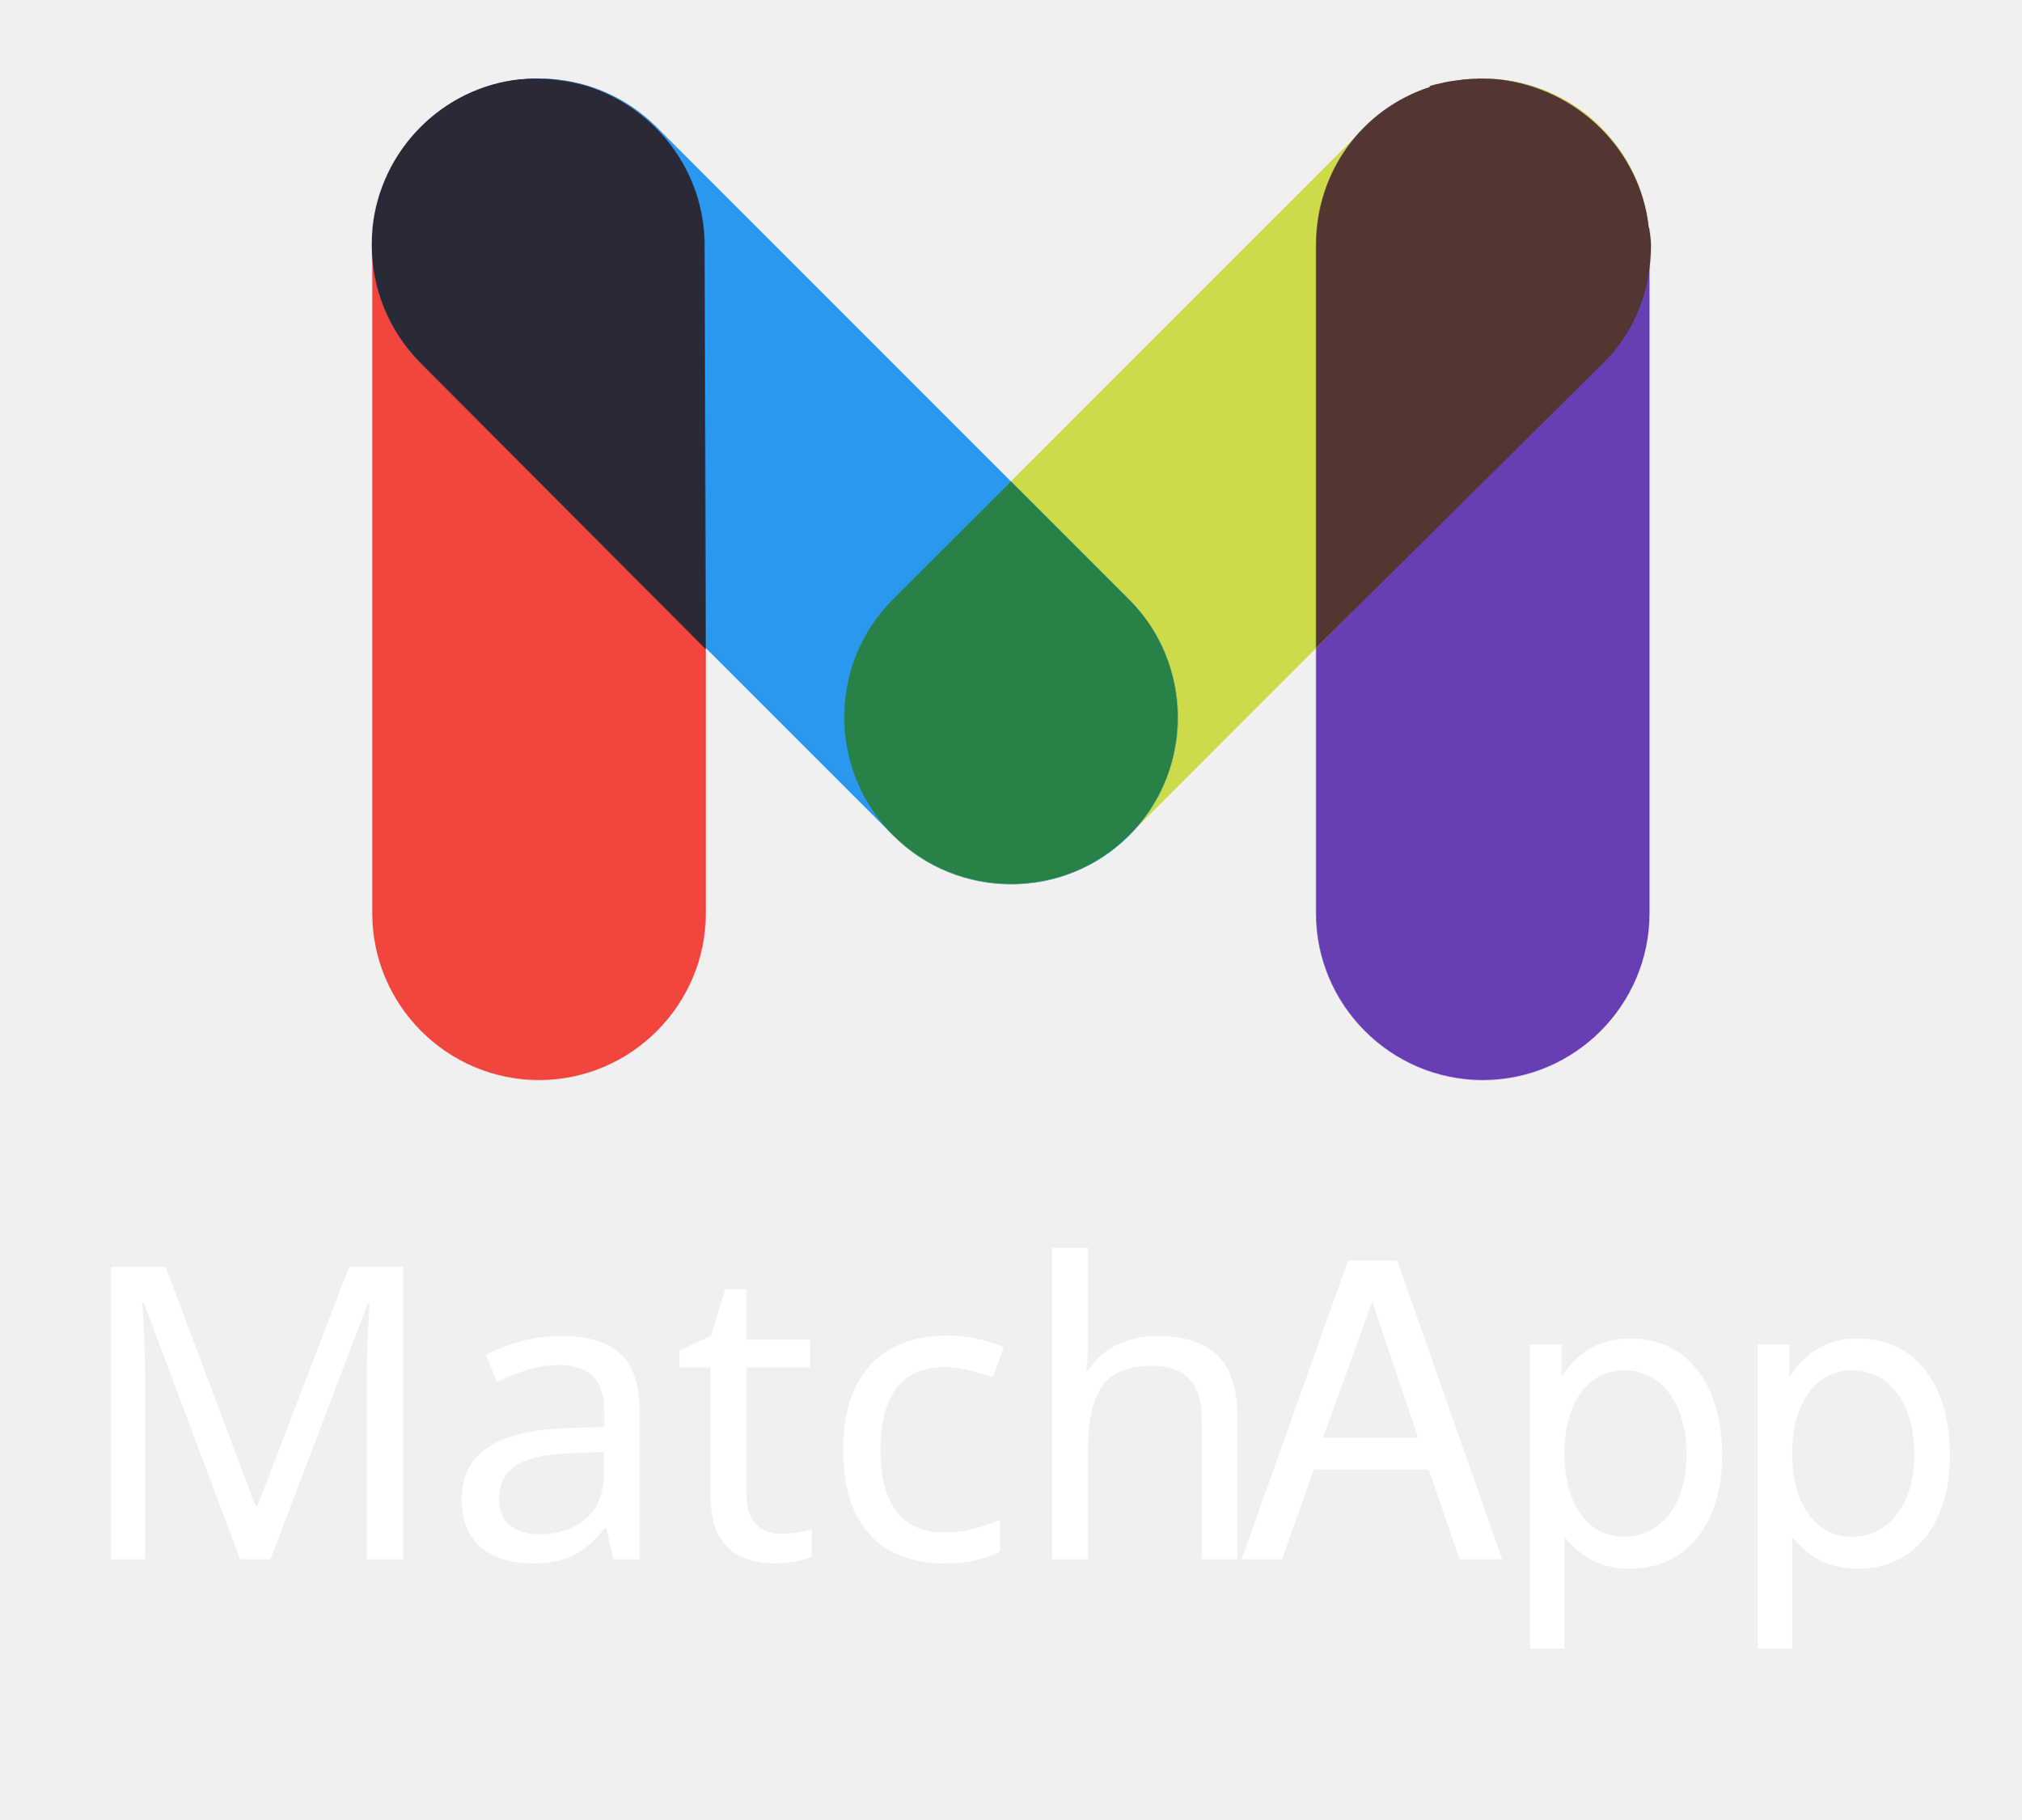
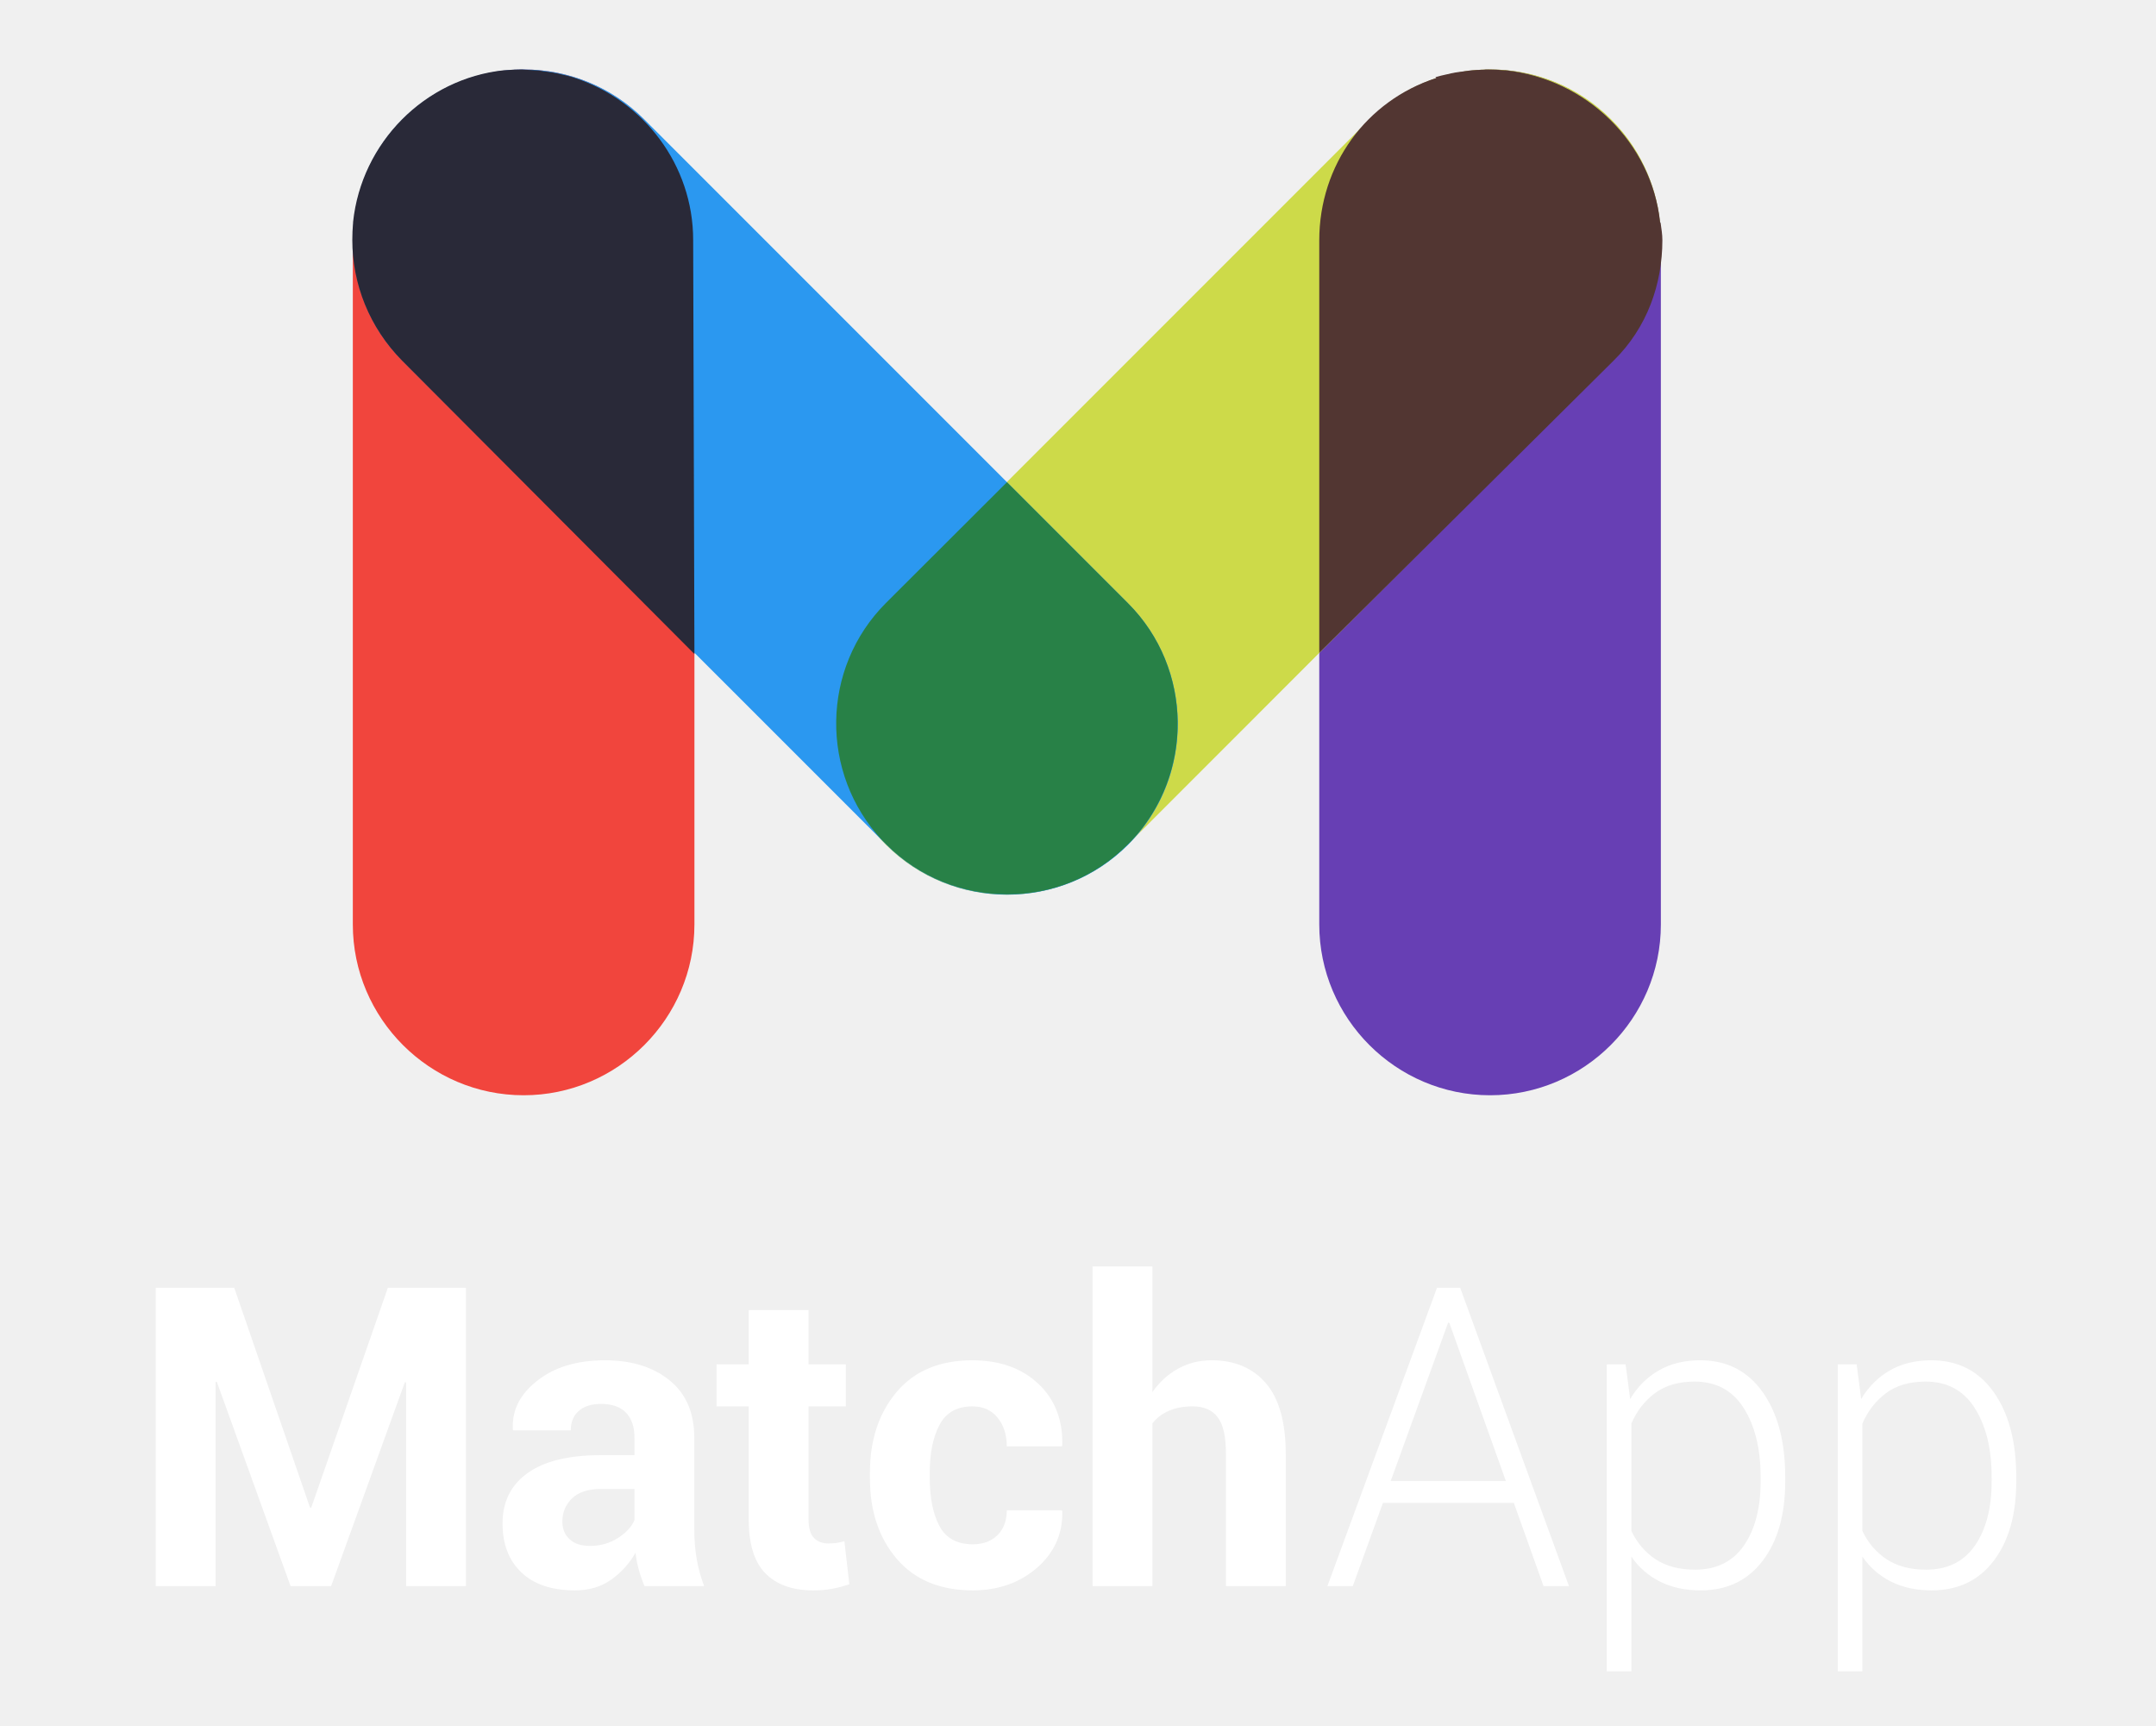
- <svg xmlns="http://www.w3.org/2000/svg" width="566.93" height="510.24" viewBox="0 0 566.93 510.24">
-   <path fill="#F1453D" d="M151.194 302.937c-25.744 0-46.782-21.039-46.782-46.783V68.815c0-25.744 21.038-46.783 46.782-46.783 25.744 0 46.783 21.039 46.783 46.783v187.338c.001 25.744-21.039 46.784-46.783 46.784z" />
-   <path fill="#673FB4" d="M415.904 302.937c25.744 0 46.782-21.039 46.782-46.783V68.815c0-25.744-21.038-46.783-46.782-46.783-25.744 0-46.782 21.039-46.782 46.783v187.338c0 25.744 21.038 46.784 46.782 46.784z" />
-   <path fill="#CDDA49" d="M250.435 234.354c18.201 18.201 47.959 18.201 66.16 0l132.459-132.527c18.2-18.201 18.2-47.959 0-66.16-18.201-18.201-47.959-18.201-66.16 0L250.435 168.125c-18.202 18.201-18.202 48.028 0 66.229z" />
-   <path fill="#2B98F0" d="M316.733 234.354c-18.201 18.201-47.959 18.201-66.16 0L118.045 101.826c-18.2-18.201-18.2-47.959 0-66.16 18.201-18.201 47.96-18.201 66.16 0l132.459 132.458c18.271 18.202 18.271 48.029.069 66.23z" />
-   <path fill="#292938" d="M165.382 24.386c-.277-.069-.554-.208-.831-.277a38.806 38.806 0 0 0-3.045-.761 10.634 10.634 0 0 0-1.592-.346c-.83-.208-1.729-.277-2.63-.415-.622-.069-1.314-.208-1.938-.277-1.245-.139-2.491-.139-3.806-.208-.277 0-.554-.069-.831-.069-1.592 0-3.184.069-4.706.208h-.207c-21.661 2.284-39.032 19.793-41.315 41.592v.208a52.126 52.126 0 0 0-.208 4.706c0 11.973 4.637 23.945 13.703 33.08l80.001 80.278-.347-113.358c.001-20.624-13.632-38.202-32.248-44.361z" />
-   <path fill="#523632" d="M449.677 101.826c9.273-9.066 13.426-21.038 13.426-33.08 0-1.592-.277-3.184-.484-4.706 0-.069-.139-.138-.139-.208-2.354-21.799-20.139-39.239-42.354-41.592h-.208a55.678 55.678 0 0 0-4.844-.208c-.277 0-.554 0-.831.069a36.19 36.19 0 0 0-3.875.208c-.692.069-1.315.208-2.007.277-.9.138-1.8.208-2.699.415-.554.069-1.038.277-1.592.346a39.256 39.256 0 0 0-3.045.761c-.277.069.346.208.069.277-19.032 6.159-31.974 23.737-31.974 44.43v112.943l80.557-79.932z" />
-   <text transform="translate(20 437.348)" fill="#FFF" font-family="'Helvetica-Bold'" font-size="114.919">Match</text>
-   <text transform="translate(346.302 437.348)" fill="#FFF" font-family="'Helvetica'" font-size="114.919">App</text>
-   <path fill="#288147" d="M316.595 234.354l1.177-1.176c17.094-18.271 16.748-47.198-1.038-64.984l-33.149-33.149-33.149 33.08c-17.854 17.855-18.132 46.713-1.038 64.984l1.177 1.177c9.065 9.065 21.038 13.633 33.011 13.633 11.971.068 23.943-4.499 33.009-13.565z" />
+ <svg xmlns="http://www.w3.org/2000/svg" width="283.46" height="226.77" viewBox="0 0 283.46 226.77">
+   <path fill="#F1453D" d="M68.844 143.971c-12.357 0-22.456-10.098-22.456-22.455V31.592c0-12.357 10.099-22.456 22.456-22.456S91.3 19.235 91.3 31.592v89.923c0 12.358-10.098 22.456-22.456 22.456z" />
+   <path fill="#673FB4" d="M195.905 143.971c12.357 0 22.457-10.098 22.457-22.455V31.592c0-12.357-10.1-22.456-22.457-22.456-12.357 0-22.455 10.099-22.455 22.456v89.923c0 12.358 10.098 22.456 22.455 22.456z" />
+   <path fill="#CDDA49" d="M116.48 111.051c8.736 8.737 23.021 8.737 31.757 0l63.58-63.614c8.736-8.736 8.736-23.021 0-31.757s-23.021-8.736-31.757 0l-63.58 63.581c-8.737 8.737-8.737 23.054 0 31.79z" />
+   <path fill="#2B98F0" d="M148.304 111.051c-8.736 8.737-23.021 8.737-31.757 0L52.932 47.438c-8.736-8.736-8.736-23.021 0-31.757 8.737-8.736 23.021-8.736 31.757 0l63.581 63.581c8.77 8.736 8.77 23.053.034 31.789z" />
+   <path fill="#292938" d="M75.654 10.266c-.133-.033-.266-.1-.398-.133a18.5 18.5 0 0 0-1.463-.365 5.167 5.167 0 0 0-.764-.166c-.399-.1-.831-.133-1.262-.2-.299-.033-.631-.1-.93-.133-.598-.066-1.196-.066-1.827-.1-.133 0-.266-.033-.399-.033-.764 0-1.528.033-2.259.1h-.1c-10.397 1.096-18.735 9.5-19.832 19.964v.1a25.3 25.3 0 0 0-.1 2.259c0 5.747 2.226 11.494 6.577 15.878L91.3 85.971l-.166-54.412c0-9.899-6.544-18.337-15.48-21.293z" />
+   <path fill="#523632" d="M212.116 47.438c4.451-4.352 6.445-10.099 6.445-15.878 0-.764-.133-1.528-.232-2.259 0-.033-.066-.066-.066-.1-1.13-10.464-9.668-18.835-20.33-19.964h-.1c-.765-.066-1.528-.1-2.326-.1-.133 0-.266 0-.398.033-.631 0-1.229.033-1.859.1-.333.033-.632.1-.964.133-.433.066-.864.1-1.296.2-.266.033-.498.133-.764.166-.498.1-.996.232-1.462.365-.133.033.166.1.033.133-9.135 2.957-15.347 11.394-15.347 21.327v54.213l38.666-38.369z" />
+   <g fill="#FFF">
+     <path d="M20.479 208.49v-39.217h10.316l9.965 28.9h.162l10.074-28.9h10.262v39.217h-7.865v-26.773l-.162-.027-9.696 26.801h-5.333l-9.696-26.854-.162.026v26.827h-7.865zM66.071 200.258c0-2.85 1.1-5.059 3.3-6.627 2.199-1.568 5.409-2.352 9.629-2.352h4.417v-2.316c0-1.401-.368-2.487-1.104-3.26-.737-.771-1.832-1.158-3.286-1.158-1.275 0-2.258.311-2.949.93-.691.619-1.037 1.468-1.037 2.545h-7.568l-.054-.162v-.377c-.018-2.298 1.051-4.291 3.206-5.979 2.262-1.796 5.234-2.693 8.915-2.693 3.501 0 6.334.879 8.498 2.639 2.164 1.76 3.246 4.283 3.246 7.568v12.021c0 1.368.103 2.654.31 3.861.206 1.206.534 2.403.983 3.592h-7.838a16.869 16.869 0 0 1-.741-2.111 14.735 14.735 0 0 1-.444-2.275 10.8 10.8 0 0 1-3.205 3.545c-1.329.938-2.909 1.406-4.741 1.406-3.053 0-5.405-.786-7.057-2.36-1.654-1.574-2.48-3.72-2.48-6.437zm7.865-.268c0 .984.319 1.767.957 2.348.637.582 1.521.873 2.653.873 1.364 0 2.586-.34 3.663-1.02 1.078-.681 1.813-1.468 2.208-2.362v-4.106H79c-1.67 0-2.932.412-3.784 1.234-.853.824-1.28 1.834-1.28 3.033zM94.21 184.868v-5.521h4.229v-7.138h7.865v7.138h4.902v5.521h-4.902v14.863c0 1.133.238 1.942.714 2.428.476.485 1.1.728 1.872.728.413 0 .772-.021 1.078-.066a9.048 9.048 0 0 0 1.05-.229l.646 5.659c-.791.269-1.558.47-2.303.604-.746.135-1.558.201-2.438.201-2.72 0-4.813-.744-6.282-2.234-1.469-1.49-2.203-3.852-2.203-7.084V184.87H94.21zM114.376 194.35v-.809c0-4.273 1.172-7.797 3.515-10.572 2.343-2.773 5.66-4.16 9.952-4.16 3.58 0 6.463 1.022 8.651 3.068 2.115 1.974 3.173 4.558 3.173 7.752v.328l-.054.164h-7.245c0-1.509-.4-2.762-1.199-3.758s-1.908-1.495-3.326-1.495c-2.029 0-3.47.812-4.323 2.435s-1.279 3.697-1.279 6.226v.808c0 2.581.426 4.67 1.279 6.266s2.312 2.394 4.377 2.394c1.365 0 2.451-.405 3.259-1.218s1.212-1.896 1.212-3.254h7.245l.054.154v.256c0 2.808-1.099 5.183-3.296 7.126-2.27 1.979-5.08 2.978-8.431 2.995-4.323 0-7.665-1.377-10.025-4.134s-3.539-6.281-3.539-10.572zM143.646 208.49v-42.018h7.865v16.526c.916-1.316 2.037-2.345 3.366-3.083s2.802-1.107 4.417-1.107c3.035 0 5.418 1.01 7.151 3.029 1.733 2.021 2.6 5.141 2.6 9.359v17.293h-7.865v-17.386c0-2.268-.363-3.874-1.091-4.819-.727-.944-1.818-1.417-3.272-1.417-1.203 0-2.249.194-3.138.581s-1.611.939-2.168 1.66v21.381h-7.865z" />
+   </g>
+   <g fill="#FFF">
+     <path d="M174.521 208.49l14.41-39.217h3.044l14.302 39.217h-3.34l-3.905-10.936H181.82l-3.96 10.936h-3.339zm8.323-13.818h15.137l-7.434-20.793h-.162l-7.541 20.793zM211.252 219.694v-40.348h2.477l.594 4.552c.969-1.615 2.226-2.868 3.771-3.758 1.544-.889 3.357-1.332 5.44-1.332 3.502 0 6.24 1.396 8.215 4.188 1.976 2.793 2.963 6.514 2.963 11.164v.566c0 4.363-.987 7.842-2.963 10.438-1.975 2.594-4.695 3.891-8.16 3.891-2.029 0-3.812-.386-5.348-1.158a9.826 9.826 0 0 1-3.757-3.285v15.083h-3.232zm3.231-18.45c.754 1.58 1.822 2.824 3.205 3.73 1.383.907 3.106 1.36 5.171 1.36 2.819 0 4.961-1.06 6.424-3.179 1.464-2.118 2.195-4.929 2.195-8.43v-.566c0-3.698-.736-6.715-2.208-9.049-1.473-2.335-3.628-3.502-6.464-3.502-2.138 0-3.884.512-5.239 1.535-1.356 1.023-2.384 2.353-3.084 3.986v14.115zM241.626 219.694v-40.348h2.478l.593 4.552c.97-1.615 2.226-2.868 3.771-3.758 1.545-.889 3.357-1.332 5.441-1.332 3.501 0 6.239 1.396 8.215 4.188 1.975 2.793 2.963 6.514 2.963 11.164v.566c0 4.363-.988 7.842-2.963 10.438-1.976 2.594-4.695 3.891-8.161 3.891-2.029 0-3.812-.386-5.347-1.158a9.836 9.836 0 0 1-3.758-3.285v15.083h-3.232zm3.231-18.45c.754 1.58 1.822 2.824 3.205 3.73 1.383.907 3.107 1.36 5.172 1.36 2.818 0 4.961-1.06 6.424-3.179 1.463-2.118 2.195-4.929 2.195-8.43v-.566c0-3.698-.736-6.715-2.209-9.049-1.473-2.335-3.627-3.502-6.464-3.502-2.138 0-3.884.512-5.239 1.535s-2.383 2.353-3.084 3.986v14.115z" />
+   </g>
+   <path fill="#288147" d="M148.237 111.051l.564-.564c8.205-8.77 8.039-22.655-.498-31.192l-15.912-15.912-15.911 15.878c-8.571 8.57-8.704 22.422-.499 31.192l.565.564c4.352 4.352 10.098 6.544 15.845 6.544a22.173 22.173 0 0 0 15.846-6.51z" />
</svg>
